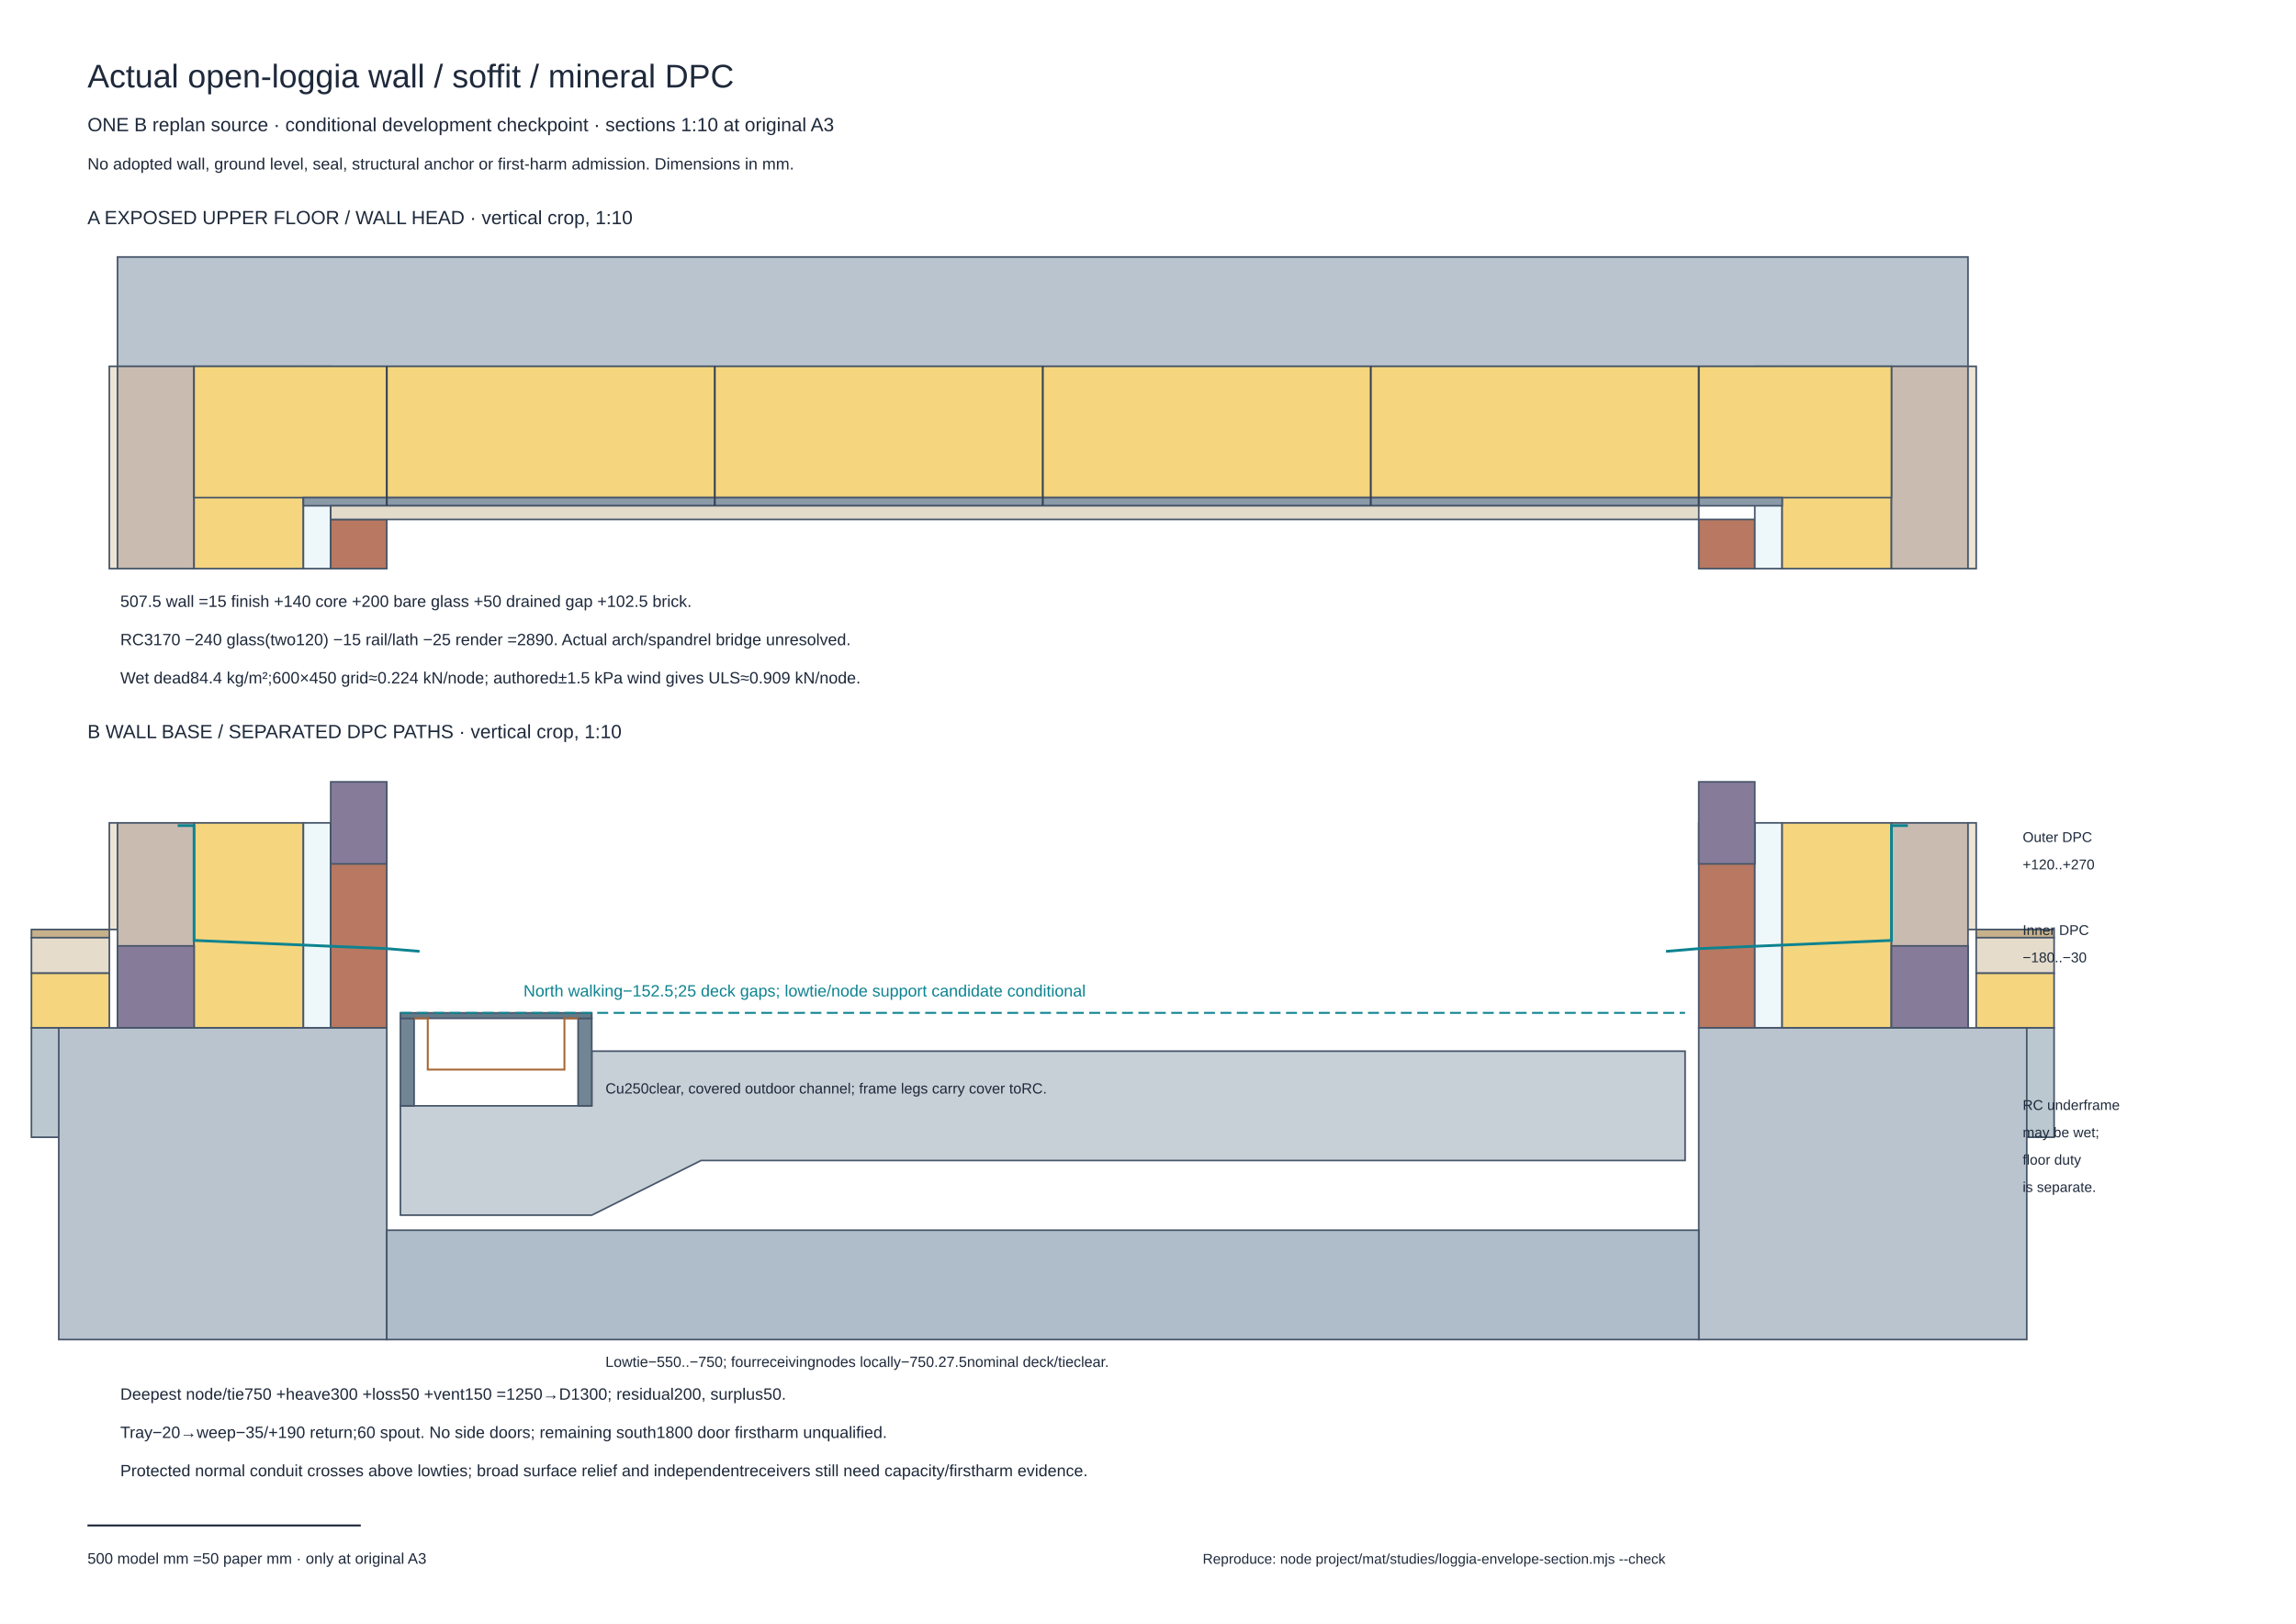
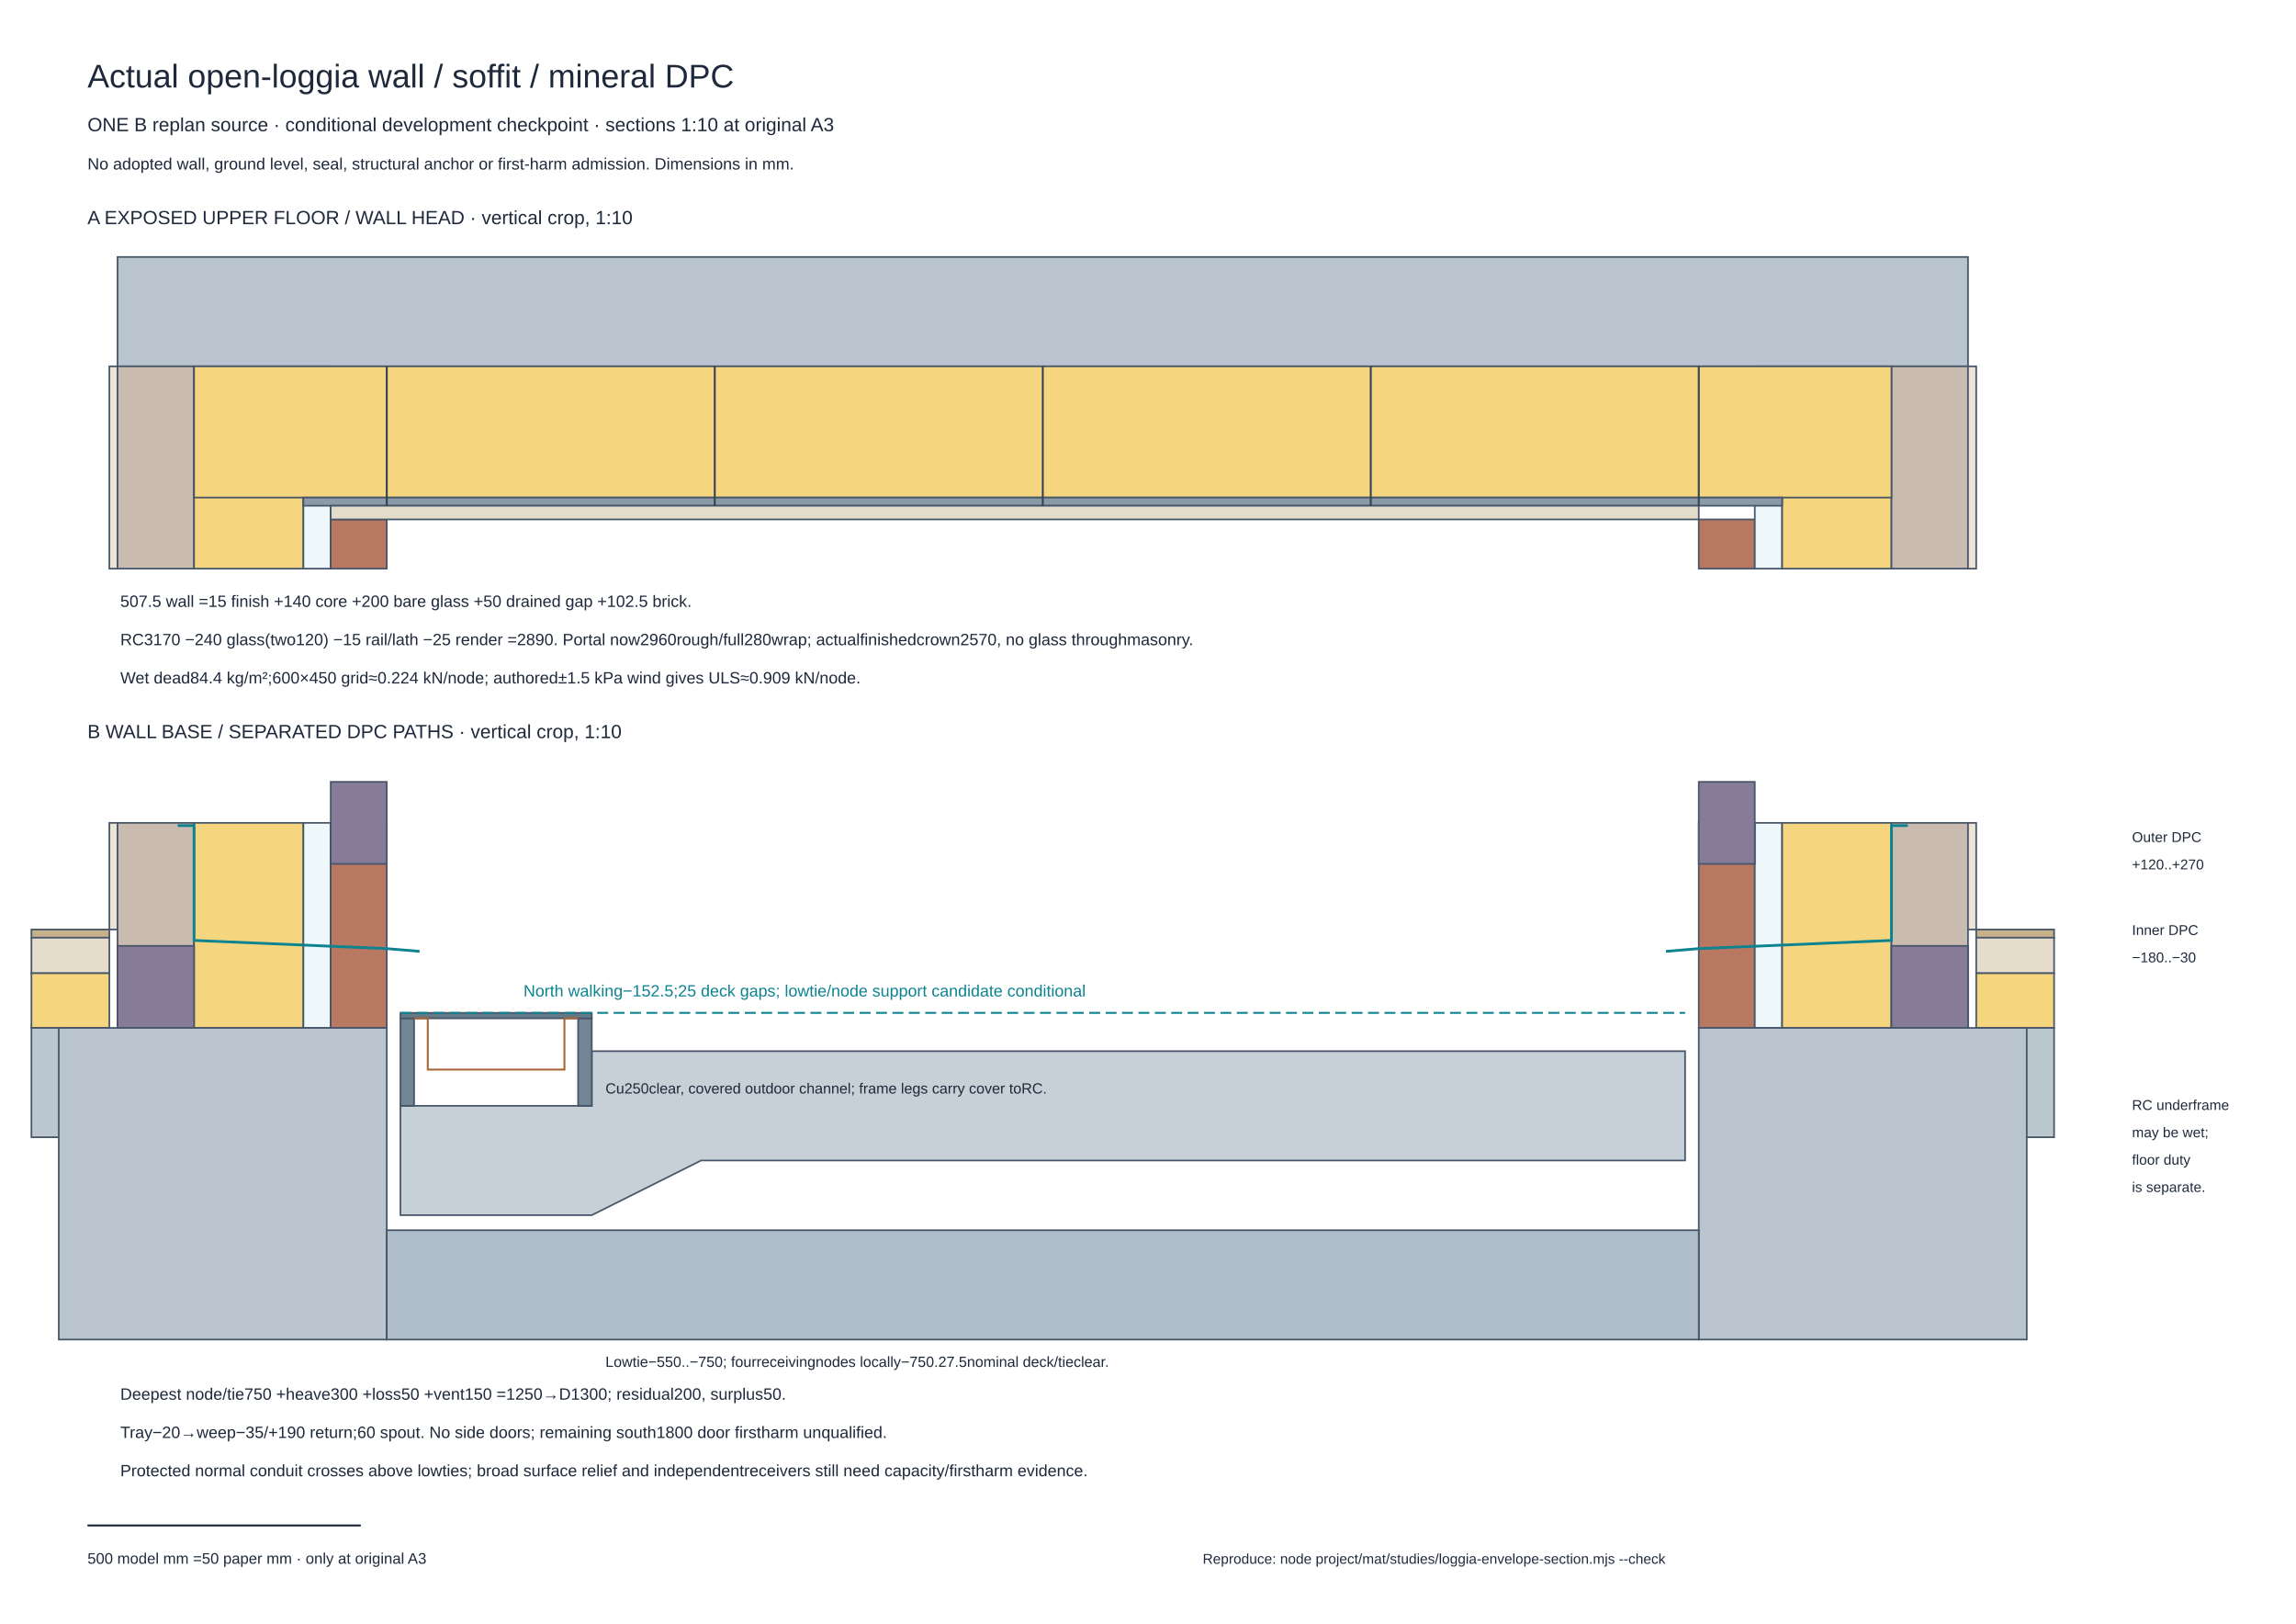
<svg xmlns="http://www.w3.org/2000/svg" width="420mm" height="297mm" viewBox="0 0 420 297">
  <rect width="420" height="297" fill="white" />
  <g font-family="Arial,sans-serif">
    <text x="16" y="16" font-size="6" fill="#1e293b">Actual open-loggia wall / soffit / mineral DPC</text>
    <text x="16" y="24" font-size="3.5" fill="#1e293b">ONE B replan source · conditional development checkpoint · sections 1:10 at original A3</text>
    <text x="16" y="31" font-size="3" fill="#1e293b">No adopted wall, ground level, seal, structural anchor or first-harm admission. Dimensions in mm.</text>
    <text x="16" y="41" font-size="3.5" fill="#1e293b">A  EXPOSED UPPER FLOOR / WALL HEAD · vertical crop, 1:10</text>
    <rect x="21.5" y="47" width="338.5" height="20" fill="#b9c4ce" stroke="#475569" stroke-width=".3" />
    <rect x="20" y="67" width="1.5" height="37" fill="#ece4d5" stroke="#475569" stroke-width=".3" />
    <rect x="21.5" y="67" width="14" height="37" fill="#c9bbb0" stroke="#475569" stroke-width=".3" />
    <rect x="35.5" y="67" width="20" height="37" fill="#f5d57d" stroke="#475569" stroke-width=".3" />
    <rect x="55.5" y="67" width="5" height="37" fill="#eef7fa" stroke="#475569" stroke-width=".3" />
    <rect x="60.5" y="95" width="10.25" height="9" fill="#b87861" stroke="#475569" stroke-width=".3" />
    <rect x="310.75" y="95" width="10.25" height="9" fill="#b87861" stroke="#475569" stroke-width=".3" />
    <rect x="321" y="67" width="5" height="37" fill="#eef7fa" stroke="#475569" stroke-width=".3" />
    <rect x="326" y="67" width="20" height="37" fill="#f5d57d" stroke="#475569" stroke-width=".3" />
    <rect x="346" y="67" width="14" height="37" fill="#c9bbb0" stroke="#475569" stroke-width=".3" />
    <rect x="360" y="67" width="1.5" height="37" fill="#ece4d5" stroke="#475569" stroke-width=".3" />
    <rect x="35.5" y="67" width="310.5" height="24" fill="#f5d57d" stroke="#475569" stroke-width=".3" />
    <rect x="55.5" y="91" width="270.5" height="1.5" fill="#8b9aa7" stroke="#475569" stroke-width=".3" />
    <rect x="60.5" y="92.5" width="250.25" height="2.5" fill="#e4dccb" stroke="#475569" stroke-width=".3" />
    <line x1="70.75" y1="67" x2="70.75" y2="92.5" stroke="#334155" stroke-width=".35" />
    <line x1="130.75" y1="67" x2="130.75" y2="92.5" stroke="#334155" stroke-width=".35" />
    <line x1="190.75" y1="67" x2="190.75" y2="92.5" stroke="#334155" stroke-width=".35" />
    <line x1="250.75" y1="67" x2="250.75" y2="92.5" stroke="#334155" stroke-width=".35" />
    <line x1="310.75" y1="67" x2="310.75" y2="92.5" stroke="#334155" stroke-width=".35" />
    <text x="22" y="111" font-size="3" fill="#1e293b">507.5 wall =15 finish +140 core +200 bare glass +50 drained gap +102.5 brick.</text>
-     <text x="22" y="118" font-size="3" fill="#1e293b">RC3170 −240 glass(two120) −15 rail/lath −25 render =2890. Actual arch/spandrel bridge unresolved.</text>
+     <text x="22" y="118" font-size="3" fill="#1e293b">RC3170 −240 glass(two120) −15 rail/lath −25 render =2890. Portal now2960rough/full280wrap; actualfinishedcrown2570, no glass throughmasonry.</text>
    <text x="22" y="125" font-size="3" fill="#1e293b">Wet dead84.4 kg/m²;600×450 grid≈0.224 kN/node; authored±1.5 kPa wind gives ULS≈0.909 kN/node.</text>
    <text x="16" y="135" font-size="3.5" fill="#1e293b">B  WALL BASE / SEPARATED DPC PATHS · vertical crop, 1:10</text>
    <rect x="20" y="150.5" width="1.5" height="19.5" fill="#ece4d5" stroke="#475569" stroke-width=".3" />
    <rect x="21.5" y="150.5" width="14" height="37.5" fill="#c9bbb0" stroke="#475569" stroke-width=".3" />
    <rect x="35.5" y="150.5" width="20" height="37.5" fill="#f5d57d" stroke="#475569" stroke-width=".3" />
    <rect x="55.5" y="150.5" width="5" height="37.5" fill="#eef7fa" stroke="#475569" stroke-width=".3" />
    <rect x="60.5" y="150.5" width="10.25" height="37.5" fill="#b87861" stroke="#475569" stroke-width=".3" />
    <rect x="310.75" y="150.5" width="10.25" height="37.5" fill="#b87861" stroke="#475569" stroke-width=".3" />
    <rect x="321" y="150.5" width="5" height="37.5" fill="#eef7fa" stroke="#475569" stroke-width=".3" />
    <rect x="326" y="150.5" width="20" height="37.5" fill="#f5d57d" stroke="#475569" stroke-width=".3" />
    <rect x="346" y="150.5" width="14" height="37.5" fill="#c9bbb0" stroke="#475569" stroke-width=".3" />
    <rect x="360" y="150.5" width="1.5" height="19.5" fill="#ece4d5" stroke="#475569" stroke-width=".3" />
    <rect x="5.75" y="170" width="14.25" height="1.5" fill="#c7b18b" stroke="#475569" stroke-width=".3" />
    <rect x="361.5" y="170" width="14.25" height="1.5" fill="#c7b18b" stroke="#475569" stroke-width=".3" />
    <rect x="5.75" y="171.5" width="14.25" height="6.5" fill="#e5dccb" stroke="#475569" stroke-width=".3" />
    <rect x="361.5" y="171.5" width="14.25" height="6.5" fill="#e5dccb" stroke="#475569" stroke-width=".3" />
    <rect x="5.75" y="178" width="14.25" height="10" fill="#f5d57d" stroke="#475569" stroke-width=".3" />
    <rect x="361.5" y="178" width="14.25" height="10" fill="#f5d57d" stroke="#475569" stroke-width=".3" />
    <rect x="5.75" y="188" width="14.25" height="20" fill="#bcc8d0" stroke="#475569" stroke-width=".3" />
    <rect x="361.5" y="188" width="14.25" height="20" fill="#bcc8d0" stroke="#475569" stroke-width=".3" />
    <rect x="21.5" y="173" width="14" height="15" fill="#867c9a" stroke="#475569" stroke-width=".3" />
    <rect x="346" y="173" width="14" height="15" fill="#867c9a" stroke="#475569" stroke-width=".3" />
    <rect x="60.5" y="143" width="10.25" height="15" fill="#867c9a" stroke="#475569" stroke-width=".3" />
    <rect x="310.75" y="143" width="10.25" height="15" fill="#867c9a" stroke="#475569" stroke-width=".3" />
    <rect x="10.75" y="188" width="60" height="57" fill="#b9c4ce" stroke="#475569" stroke-width=".3" />
    <rect x="310.75" y="188" width="60" height="57" fill="#b9c4ce" stroke="#475569" stroke-width=".3" />
    <rect x="70.75" y="225" width="240" height="20" fill="#aebdc9" stroke="#475569" stroke-width=".3" />
    <polygon points="73.25,202.25 108.25,202.25 108.25,192.25 308.25,192.25 308.25,212.25 128.25,212.25 108.25,222.25 73.25,222.25" fill="#c7d0d7" stroke="#475569" stroke-width=".3" />
    <rect x="73.25" y="186.25" width="2.5" height="16" fill="#718594" stroke="#475569" stroke-width=".3" />
    <rect x="105.75" y="186.25" width="2.5" height="16" fill="#718594" stroke="#475569" stroke-width=".3" />
    <rect x="73.25" y="185.25" width="35" height="1" fill="#647a88" stroke="#475569" stroke-width=".3" />
    <polyline points="75.75,186.25 78.25,186.25 78.25,195.625 103.25,195.625 103.25,186.25 105.75,186.25" fill="none" stroke="#a96635" stroke-width=".35" />
    <text x="110.75" y="200" font-size="2.7" fill="#1e293b">Cu250clear, covered outdoor channel; frame legs carry cover toRC.</text>
    <text x="110.75" y="250" font-size="2.7" fill="#1e293b">Lowtie−550..−750; fourreceivingnodes locally−750.27.5nominal deck/tieclear.</text>
    <polyline points="32.5,151 35.5,151 35.5,172 70.75,173.5 76.75,174" fill="none" stroke="#0d8390" stroke-width=".5" />
    <polyline points="349,151 346,151 346,172 310.75,173.5 304.75,174" fill="none" stroke="#0d8390" stroke-width=".5" />
    <line x1="73.25" y1="185.25" x2="308.25" y2="185.25" stroke="#0d8390" stroke-width=".35" stroke-dasharray="2 1" />
    <text x="95.75" y="182.25" font-size="3" fill="#0d8390">North walking−152.5;25 deck gaps; lowtie/node support candidate conditional</text>
-     <text x="370" y="154" font-size="2.6" fill="#1e293b">Outer DPC</text>
-     <text x="370" y="159" font-size="2.6" fill="#1e293b">+120..+270</text>
-     <text x="370" y="171" font-size="2.6" fill="#1e293b">Inner DPC</text>
-     <text x="370" y="176" font-size="2.6" fill="#1e293b">−180..−30</text>
-     <text x="370" y="203" font-size="2.6" fill="#1e293b">RC underframe</text>
-     <text x="370" y="208" font-size="2.6" fill="#1e293b">may be wet;</text>
-     <text x="370" y="213" font-size="2.6" fill="#1e293b">floor duty</text>
-     <text x="370" y="218" font-size="2.6" fill="#1e293b">is separate.</text>
+     <text x="390" y="154" font-size="2.6" fill="#1e293b">Outer DPC</text>
+     <text x="390" y="159" font-size="2.6" fill="#1e293b">+120..+270</text>
+     <text x="390" y="171" font-size="2.6" fill="#1e293b">Inner DPC</text>
+     <text x="390" y="176" font-size="2.6" fill="#1e293b">−180..−30</text>
+     <text x="390" y="203" font-size="2.6" fill="#1e293b">RC underframe</text>
+     <text x="390" y="208" font-size="2.6" fill="#1e293b">may be wet;</text>
+     <text x="390" y="213" font-size="2.6" fill="#1e293b">floor duty</text>
+     <text x="390" y="218" font-size="2.6" fill="#1e293b">is separate.</text>
    <text x="22" y="256" font-size="3" fill="#1e293b">Deepest node/tie750 +heave300 +loss50 +vent150 =1250→D1300; residual200, surplus50.</text>
    <text x="22" y="263" font-size="3" fill="#1e293b">Tray−20→weep−35/+190 return;60 spout. No side doors; remaining south1800 door firstharm unqualified.</text>
    <text x="22" y="270" font-size="3" fill="#1e293b">Protected normal conduit crosses above lowties; broad surface relief and independentreceivers still need capacity/firstharm evidence.</text>
    <line x1="16" y1="279" x2="66" y2="279" stroke="#172033" stroke-width=".35" />
    <text x="16" y="286" font-size="2.8" fill="#1e293b">500 model mm =50 paper mm · only at original A3</text>
    <text x="220" y="286" font-size="2.6" fill="#1e293b">Reproduce: node project/mat/studies/loggia-envelope-section.mjs --check</text>
  </g>
</svg>
